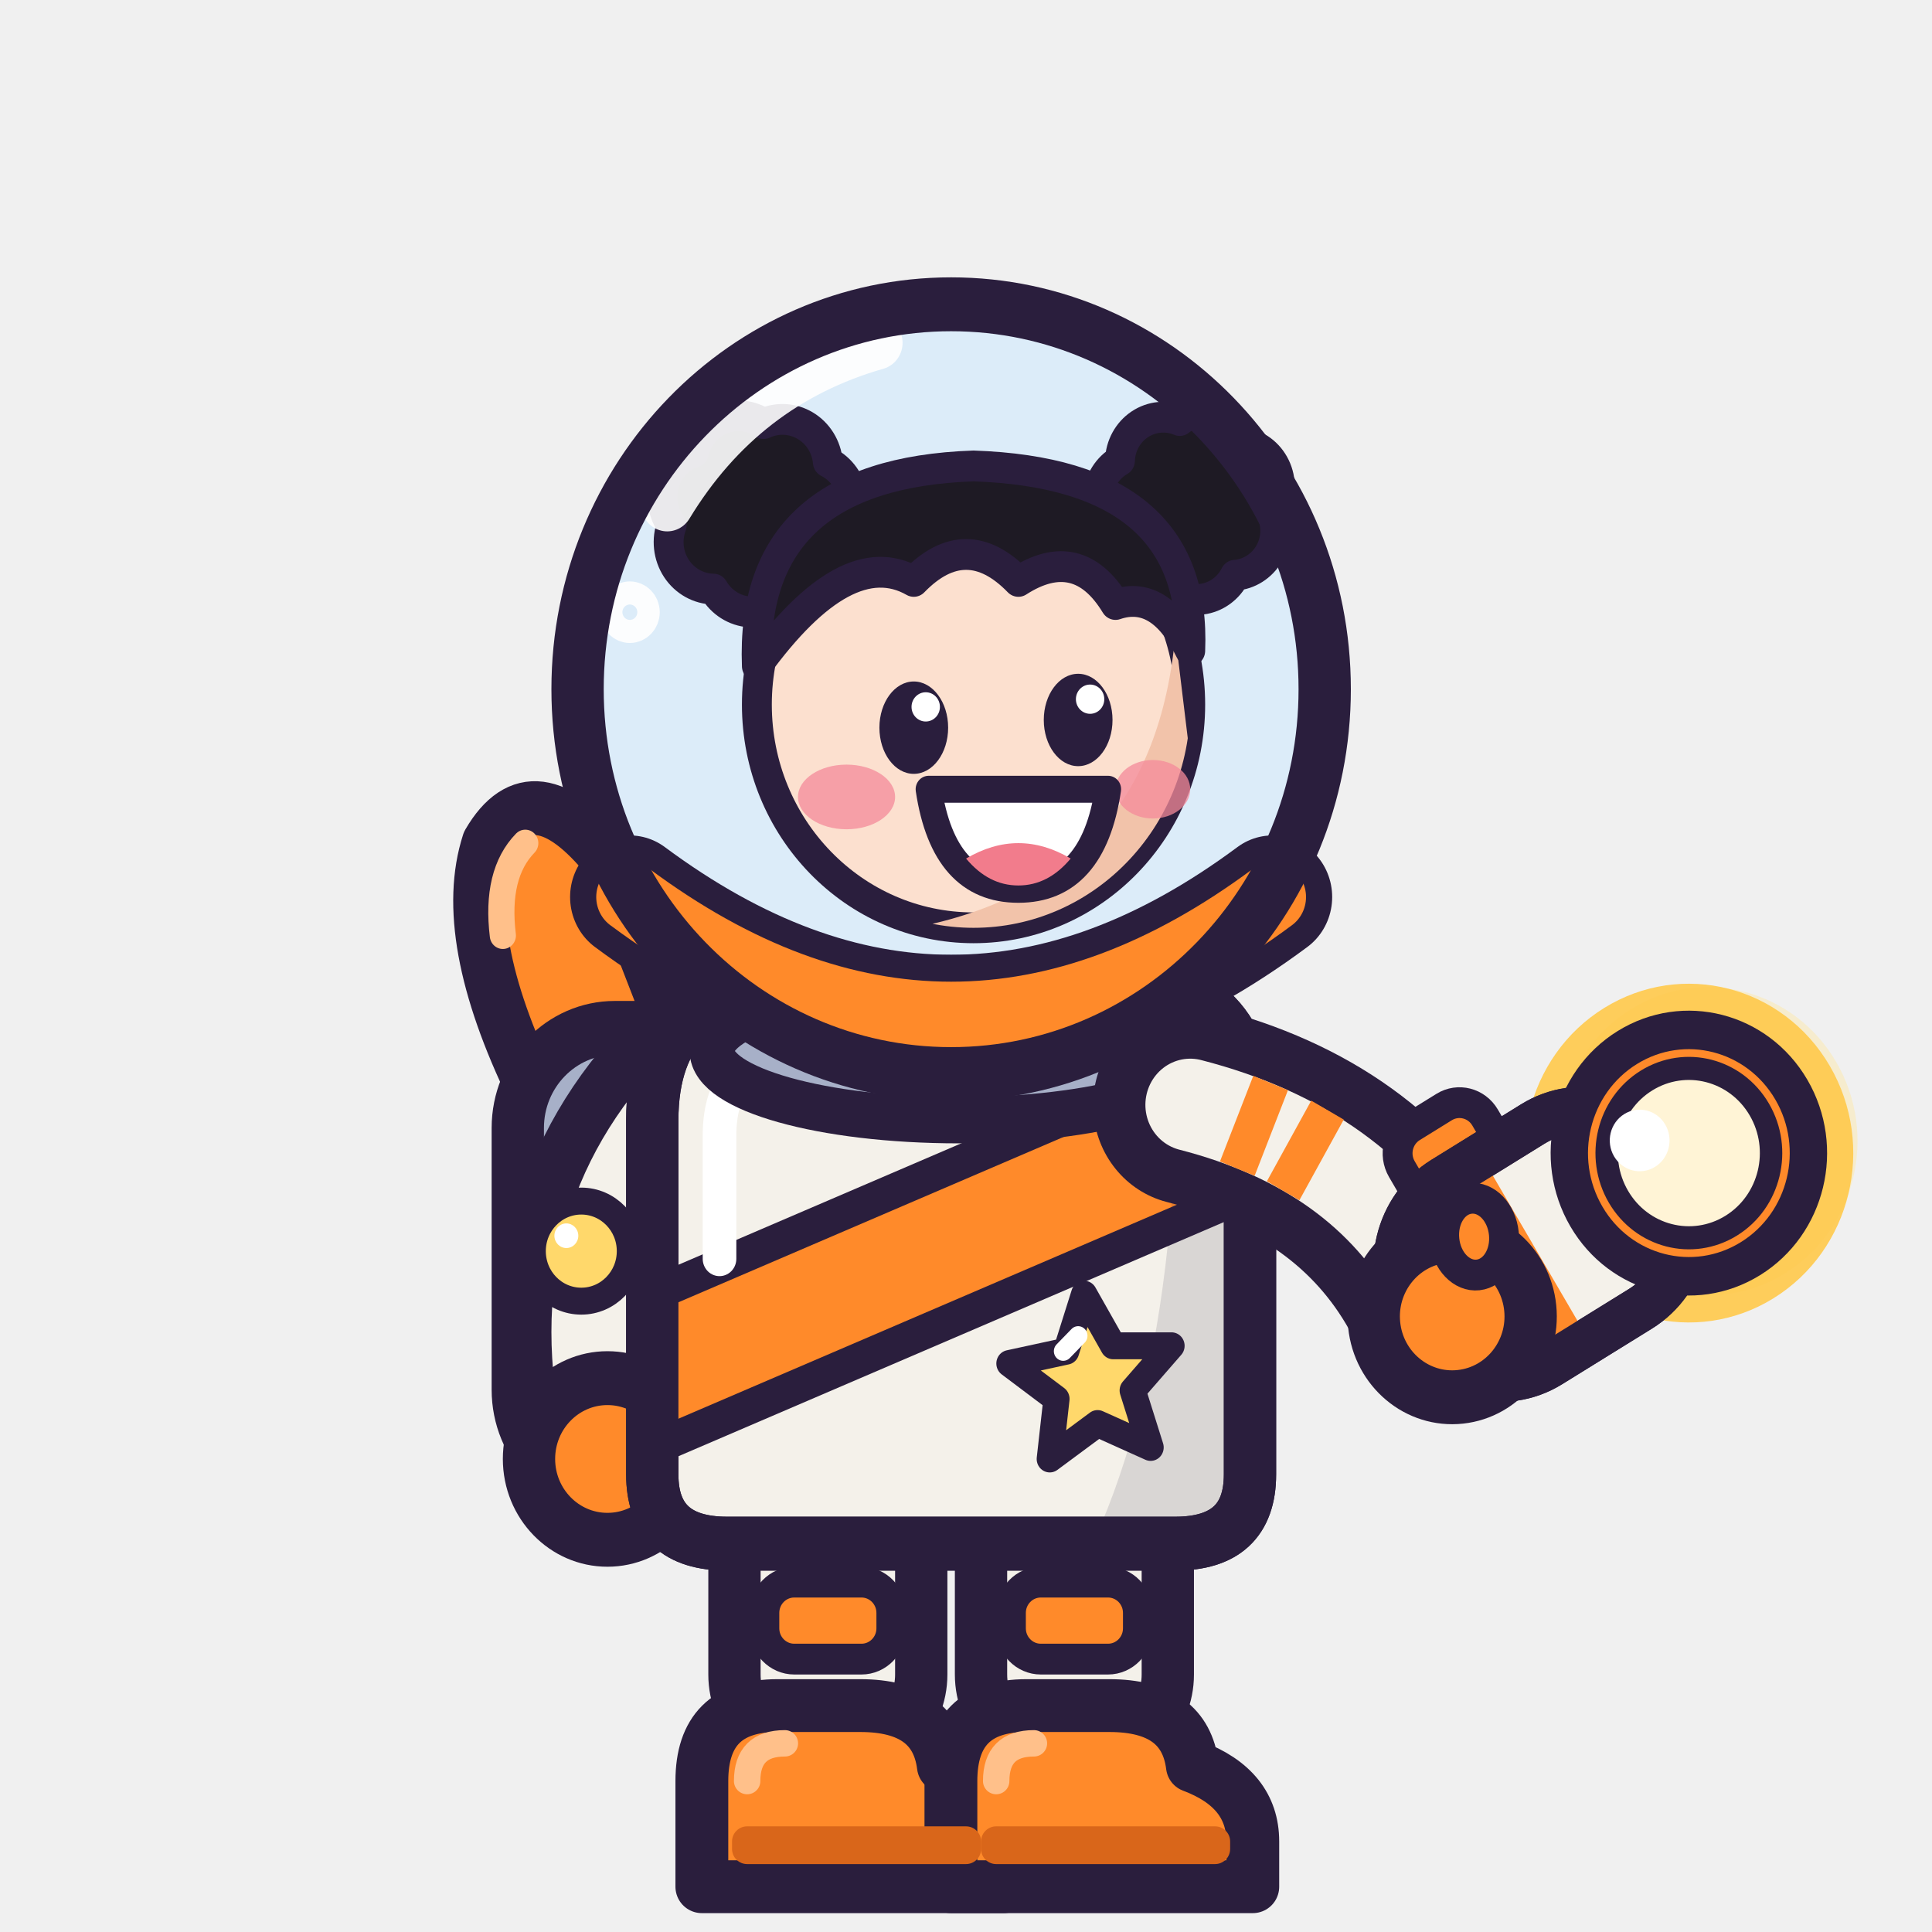
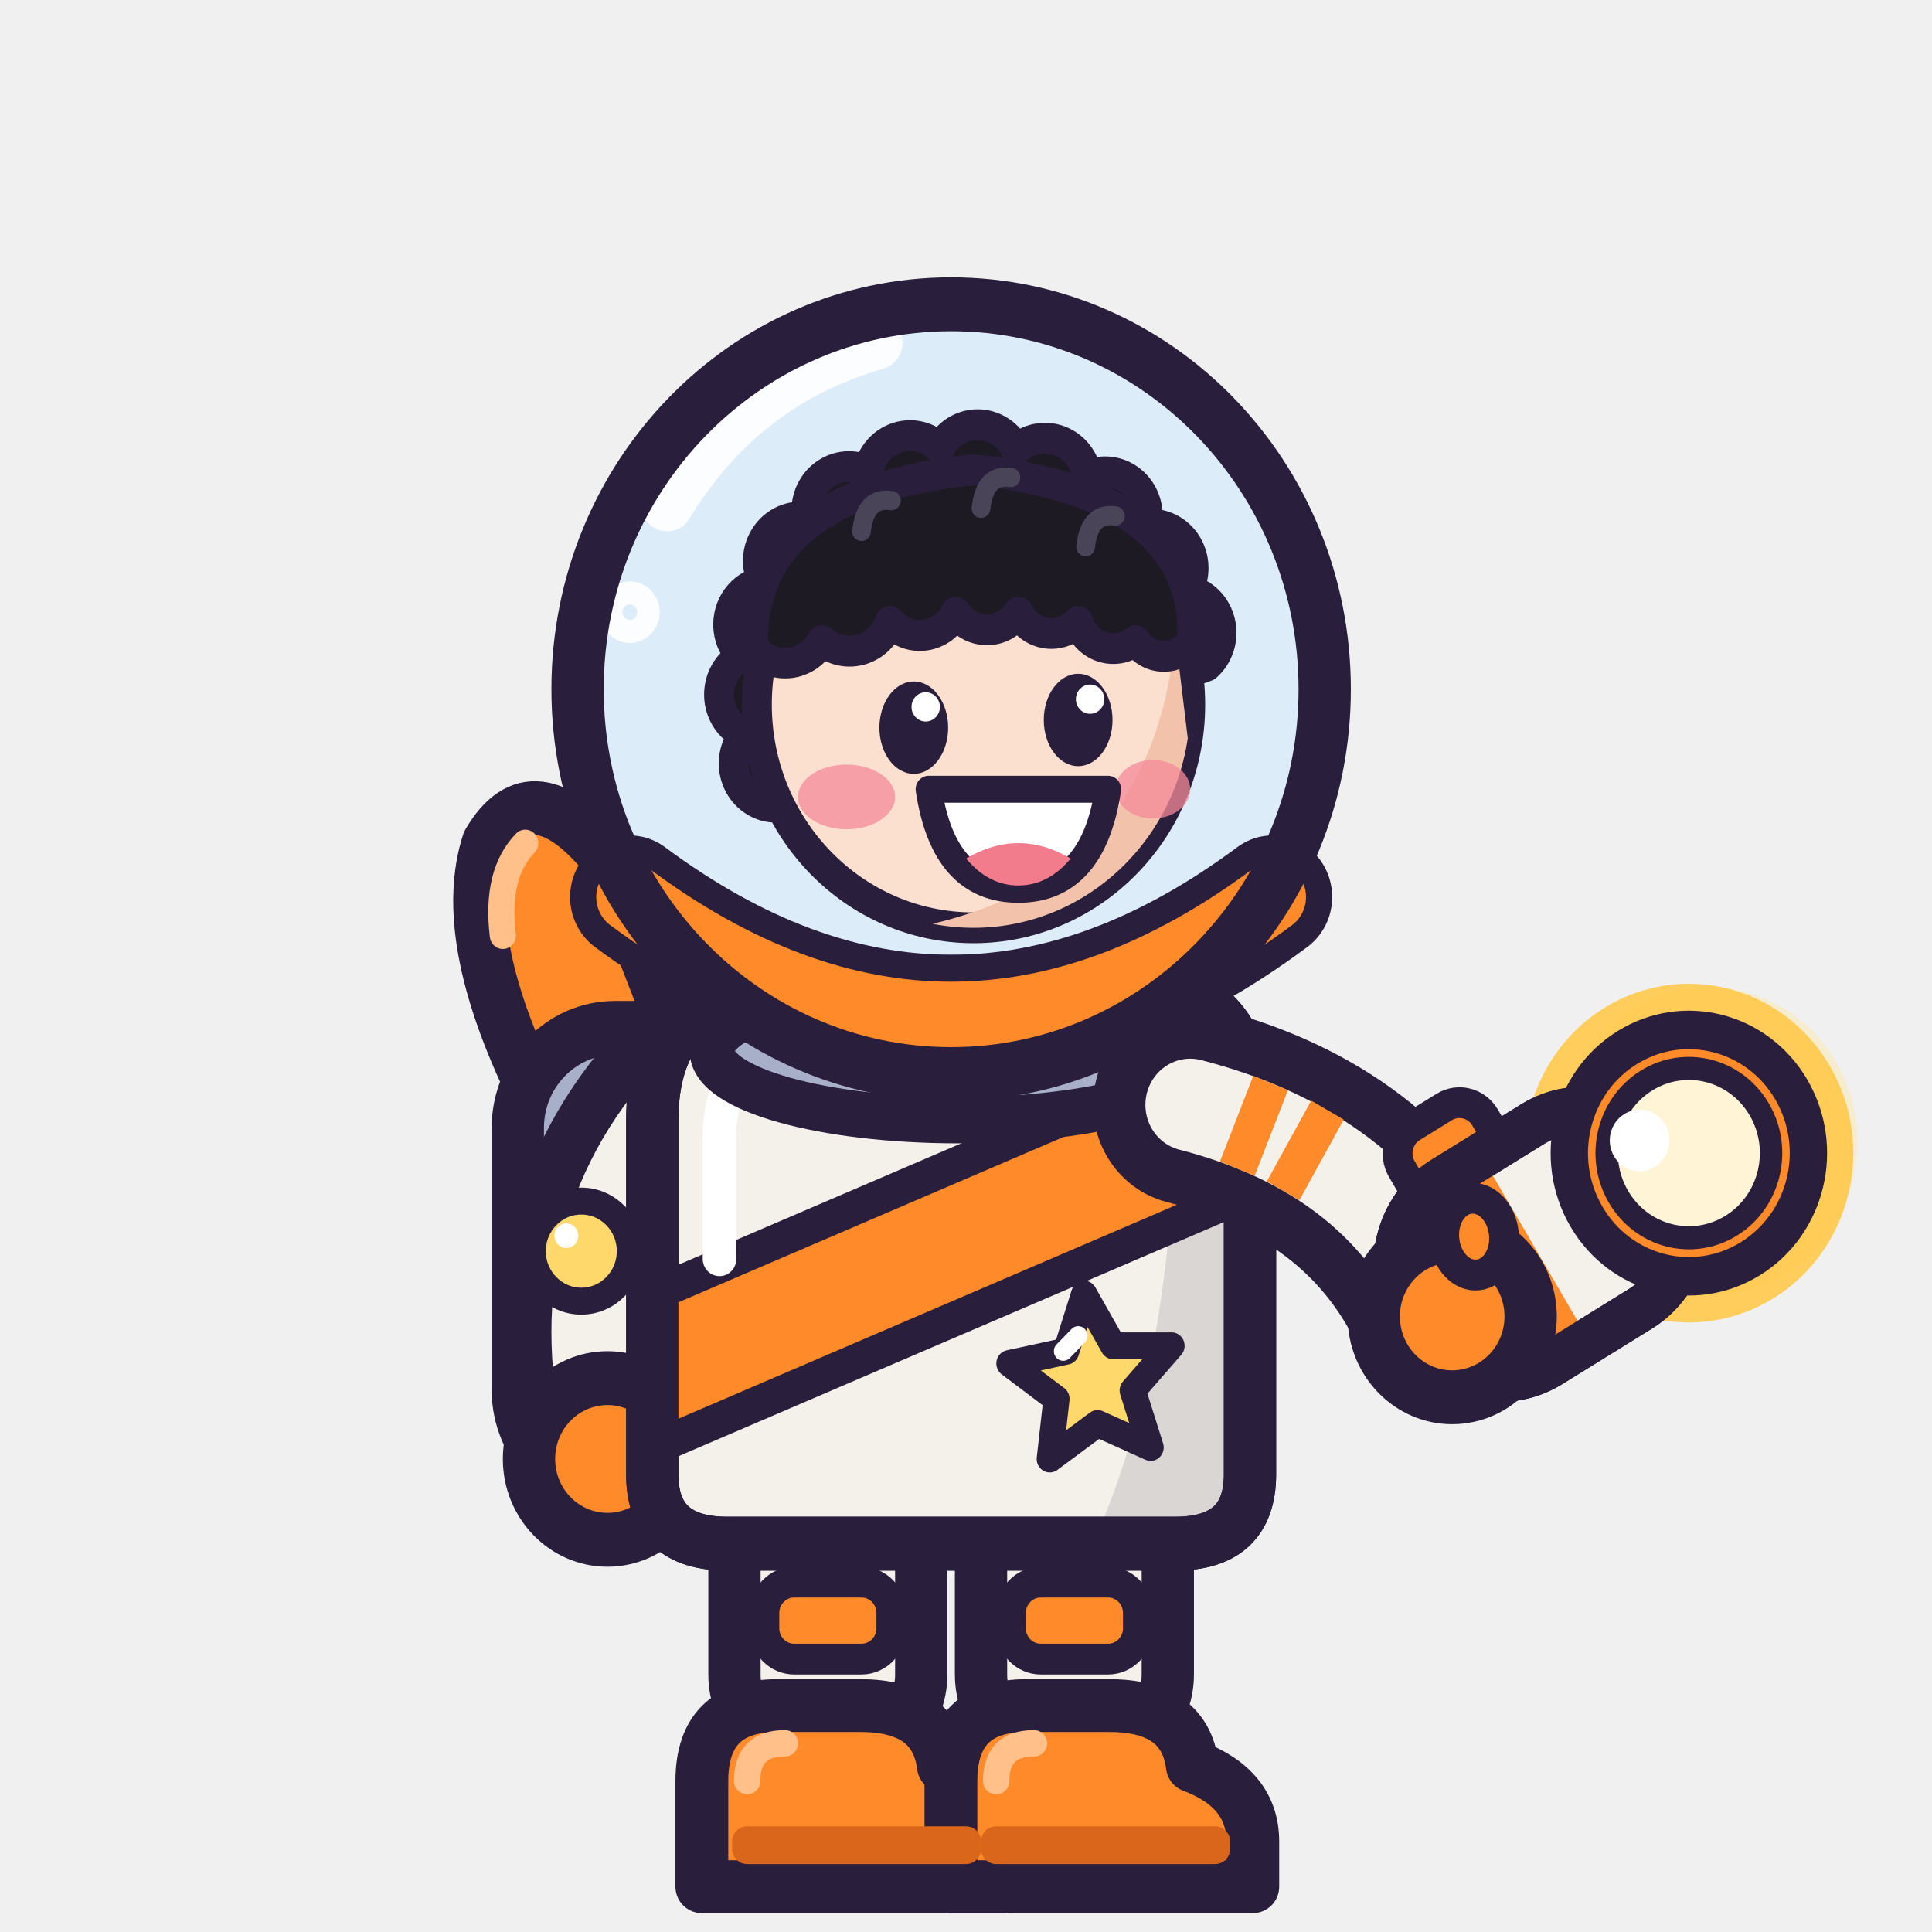
<svg xmlns="http://www.w3.org/2000/svg" viewBox="0 0 256 256" width="256" height="256">
  <defs>
    <clipPath id="torso-clip">
      <path d="M86 150 Q86 132 106 132 H148 Q166 132 166 150 V196 Q166 205 156 205 H96 Q86 205 86 196 Z" />
    </clipPath>
    <clipPath id="face-clip">
      <circle cx="128" cy="98" r="29" />
    </clipPath>
  </defs>
  <g id="nova" stroke="#2A1E3D" stroke-width="7" stroke-linejoin="round" stroke-linecap="round">
    <g id="body-back" transform="translate(129 228) scale(0.99 1.02) translate(-129 -228)">
      <g id="backpack">
        <path id="fin" d="M70 146 Q60 126 64 114 Q70 104 80 116 L92 146 Z" fill="#FF8A2A" />
        <path d="M66 126 Q65 118 69 114" fill="none" stroke="#FFC08A" stroke-width="3.5" />
        <rect x="68" y="138" width="36" height="60" rx="13" fill="#A7B0C8" />
        <path d="M74 184 Q74 192 84 192 H98" fill="none" stroke="#7F89A6" stroke-width="5" />
      </g>
      <g id="legs">
        <rect x="97" y="190" width="25" height="42" rx="10" fill="#F4F1EA" />
        <rect x="130" y="190" width="25" height="42" rx="10" fill="#F4F1EA" />
        <rect x="101" y="210" width="17" height="10" rx="4" fill="#FF8A2A" stroke-width="4" />
        <rect x="134" y="210" width="17" height="10" rx="4" fill="#FF8A2A" stroke-width="4" />
      </g>
    </g>
    <g id="boots">
      <path d="M93 250 V236 Q93 226 103 226 H114 Q124 226 125 234 Q133 237 133 244 V250 Z" fill="#FF8A2A" />
      <path d="M126 250 V236 Q126 226 136 226 H147 Q157 226 158 234 Q166 237 166 244 V250 Z" fill="#FF8A2A" />
      <g stroke="none">
        <rect x="97" y="242" width="33" height="5" rx="2" fill="#D9661A" />
        <rect x="130" y="242" width="33" height="5" rx="2" fill="#D9661A" />
      </g>
      <path d="M99 236 Q99 231 104 231" fill="none" stroke="#FFC08A" stroke-width="3.5" />
      <path d="M132 236 Q132 231 137 231" fill="none" stroke="#FFC08A" stroke-width="3.5" />
    </g>
    <g id="body" transform="translate(129 228) scale(0.99 1.02) translate(-129 -228)">
      <g id="arm-back">
        <path d="M92 146 Q74 164 80 190" fill="none" stroke-width="26" />
        <path d="M92 146 Q74 164 80 190" fill="none" stroke="#F4F1EA" stroke-width="12" />
        <circle id="arm-badge" cx="76.5" cy="167" r="6.5" fill="#FFD86B" stroke-width="3.5" />
        <circle cx="74.5" cy="165" r="1.6" fill="#FFFFFF" stroke="none" />
        <g id="mitten-back" fill="#FF8A2A">
          <circle cx="80" cy="194" r="10.5" />
          <ellipse cx="90" cy="190" rx="5" ry="4" stroke-width="4" />
        </g>
      </g>
      <g id="torso">
        <path d="M86 150 Q86 132 106 132 H148 Q166 132 166 150 V196 Q166 205 156 205 H96 Q86 205 86 196 Z" fill="#F4F1EA" />
        <g clip-path="url(#torso-clip)">
          <path id="chevron" d="M78 176 L174 136 L174 156 L78 196 Z" fill="#FF8A2A" stroke-width="4.5" />
          <path id="torso-shade" d="M156 132 H170 V214 H140 Q158 186 156 132 Z" fill="#2A1E3D" opacity="0.13" stroke="none" />
        </g>
        <path d="M86 150 Q86 132 106 132 H148 Q166 132 166 150 V196 Q166 205 156 205 H96 Q86 205 86 196 Z" fill="none" />
        <path id="torso-highlight" d="M95 168 V152 Q95 143 103 141" fill="none" stroke="#FFFFFF" stroke-width="4.5" />
        <path id="star-patch" d="M143.8 172.6 L147.7 179.3 L155.5 179.3 L150.3 185.1 L152.7 192.5 L145.6 189.4 L139.2 194.0 L140.1 186.2 L133.8 181.6 L141.4 180.0 Z" fill="#FFD86B" stroke-width="3.5" />
        <path d="M141 180 L143 178" fill="none" stroke="#FFFFFF" stroke-width="2.5" />
      </g>
      <ellipse id="collar" cx="127" cy="141" rx="33" ry="9" fill="#A7B0C8" stroke-width="6" />
      <g id="arm-front" transform="rotate(-6 158 148)">
        <path d="M158 148 Q180 156 188 174" fill="none" stroke-width="26" />
        <path d="M158 148 Q180 156 188 174" fill="none" stroke="#F4F1EA" stroke-width="12" />
        <g id="shoulder-stripes">
          <path d="M169.0 146.3 L163.4 156.9" fill="none" stroke="#FF8A2A" stroke-width="5" stroke-linecap="butt" />
          <path d="M176.2 150.6 L169.2 160.4" fill="none" stroke="#FF8A2A" stroke-width="5" stroke-linecap="butt" />
        </g>
        <g id="gadget" transform="rotate(-25 192 176)">
          <circle id="lens-glow" cx="230" cy="176.0" r="20" fill="#FFE79A" opacity="0.4" stroke="none" />
          <circle id="lens-ring" cx="227" cy="176.0" r="20" fill="none" stroke="#FFC94A" stroke-width="4" opacity="0.9" />
          <rect id="knob" x="193" y="154" width="13" height="12" rx="4" fill="#FF8A2A" stroke-width="4" />
          <rect x="184" y="162" width="40" height="28" rx="13" fill="#F4F1EA" stroke-width="6" />
          <path d="M199 163 V189" fill="none" stroke="#FF8A2A" stroke-width="8" stroke-linecap="butt" />
          <path d="M190 168 H194" fill="none" stroke="#FFFFFF" stroke-width="3.5" />
          <rect x="184" y="162" width="40" height="28" rx="13" fill="none" stroke-width="6" />
          <circle id="lens" cx="227" cy="176.0" r="16" fill="#FF8A2A" stroke-width="5" />
          <circle cx="227" cy="176.0" r="11" fill="#FFF4D6" stroke-width="3" />
          <circle cx="222.2" cy="171.2" r="4.0" fill="#FFFFFF" stroke="none" />
        </g>
        <g id="mitten-front" fill="#FF8A2A">
          <circle cx="190" cy="179" r="10.5" />
          <ellipse cx="194" cy="169" rx="4" ry="5" stroke-width="4" />
        </g>
      </g>
      <g id="helmet">
        <circle id="glass" cx="126" cy="94" r="50" fill="#CFE9FF" fill-opacity="0.6" stroke="none" />
        <g id="head" transform="translate(1 -2)" stroke-width="4">
-           <g id="hair-puffs" fill="#1E1A24">
-             <path d="M110.0 76.4 A6.1 6.1 0 0 1 103.2 83.7 A6.1 6.1 0 0 1 93.2 83.0 A6.1 6.1 0 0 1 87.6 74.7 A6.1 6.1 0 0 1 90.6 65.2 A6.1 6.1 0 0 1 99.9 61.5 A6.1 6.1 0 0 1 108.5 66.5 A6.1 6.1 0 0 1 110.0 76.4 Z" />
-             <path d="M167.9 73.1 A5.8 5.8 0 0 1 163.0 81.2 A5.8 5.8 0 0 1 153.5 82.4 A5.8 5.8 0 0 1 146.7 75.8 A5.8 5.8 0 0 1 147.6 66.3 A5.8 5.8 0 0 1 155.6 61.1 A5.8 5.8 0 0 1 164.7 64.1 A5.8 5.8 0 0 1 167.9 73.1 Z" />
-           </g>
+           <path id="hair-back" d="M100.9 111.3 A5.7 5.7 0 0 1 97.3 101.9 A5.7 5.7 0 0 1 96.9 91.7 A5.7 5.7 0 0 1 99.8 82 A5.7 5.7 0 0 1 105.7 73.7 A5.7 5.7 0 0 1 113.9 67.7 A5.7 5.7 0 0 1 123.5 64.7 A5.7 5.7 0 0 1 133.7 64.9 A5.7 5.7 0 0 1 143.2 68.3 A5.7 5.7 0 0 1 151.2 74.6 A5.7 5.7 0 0 1 156.7 83.1 A5.7 5.7 0 0 1 159.2 93 L128 103.8 Z" fill="#1E1A24" />
          <circle id="face" cx="128" cy="98" r="29" fill="#FCE0CF" />
          <path id="face-shade" clip-path="url(#face-clip)" d="M155 89 Q152 121 120 127 L160 129 Z" fill="#F2C3AA" stroke="none" />
-           <path id="fringe" d="M99 93 Q98 68 128 67 Q158 68 157 91 Q153 83 147 85 Q142 77 134 82 Q127 75 120 82 Q111 77 99 93 Z" fill="#1E1A24" />
+           <path id="fringe" d="M98.5 90.6 Q97.9 70.5 128 67.5 Q157.9 70.5 157.3 89.6 A4.5 4.5 0 0 1 149.7 89.7 A4.9 4.9 0 0 1 142 87.2 A4.9 4.9 0 0 1 134 86 A5 5 0 0 1 125.6 86 A5.3 5.3 0 0 1 116.8 87.2 A5.7 5.7 0 0 1 107.7 89.7 A5.6 5.6 0 0 1 98.5 90.6 Z" fill="#1E1A24" />
+           <path d="M113 75.5 Q113.5 71 117 71.5" fill="none" stroke="#4A4458" stroke-width="2.5" />
+           <path d="M129 72.5 Q129.5 68 133 68.5" fill="none" stroke="#4A4458" stroke-width="2.5" />
+           <path d="M143 77.5 Q143.5 73 147 73.5" fill="none" stroke="#4A4458" stroke-width="2.5" />
          <g id="face-features" stroke="none">
            <ellipse cx="120" cy="101" rx="4.6" ry="6" fill="#2A1E3D" />
            <ellipse cx="142" cy="100" rx="4.6" ry="6" fill="#2A1E3D" />
            <circle cx="121.6" cy="98.3" r="1.9" fill="#FFFFFF" />
            <circle cx="143.6" cy="97.3" r="1.9" fill="#FFFFFF" />
            <ellipse cx="111" cy="110" rx="6.5" ry="4.2" fill="#F48A9A" opacity="0.75" />
            <ellipse cx="152" cy="109" rx="5" ry="3.8" fill="#F48A9A" opacity="0.75" />
          </g>
          <path id="mouth" d="M122 109 H146 Q144 122 134 122 Q124 122 122 109 Z" fill="#FFFFFF" stroke-width="3.5" />
          <path d="M127 118 Q134 114 141 118 Q138 121.5 134 121.5 Q130 121.5 127 118 Z" fill="#F27C8C" stroke="none" />
        </g>
        <g id="visor-rim">
          <path d="M83 121 Q126 152 169 121" fill="none" stroke-width="16" />
          <path d="M83 121 Q126 152 169 121" fill="none" stroke="#FF8A2A" stroke-width="9" />
        </g>
        <g id="helmet-highlight" stroke="#FFFFFF" fill="none">
          <path d="M88 70 Q98 54 116 49" stroke-width="7" opacity="0.9" />
          <circle cx="83" cy="84" r="1.5" stroke-width="5" opacity="0.9" />
        </g>
        <circle id="helmet-outline" cx="126" cy="94" r="50" fill="none" />
      </g>
    </g>
  </g>
</svg>
